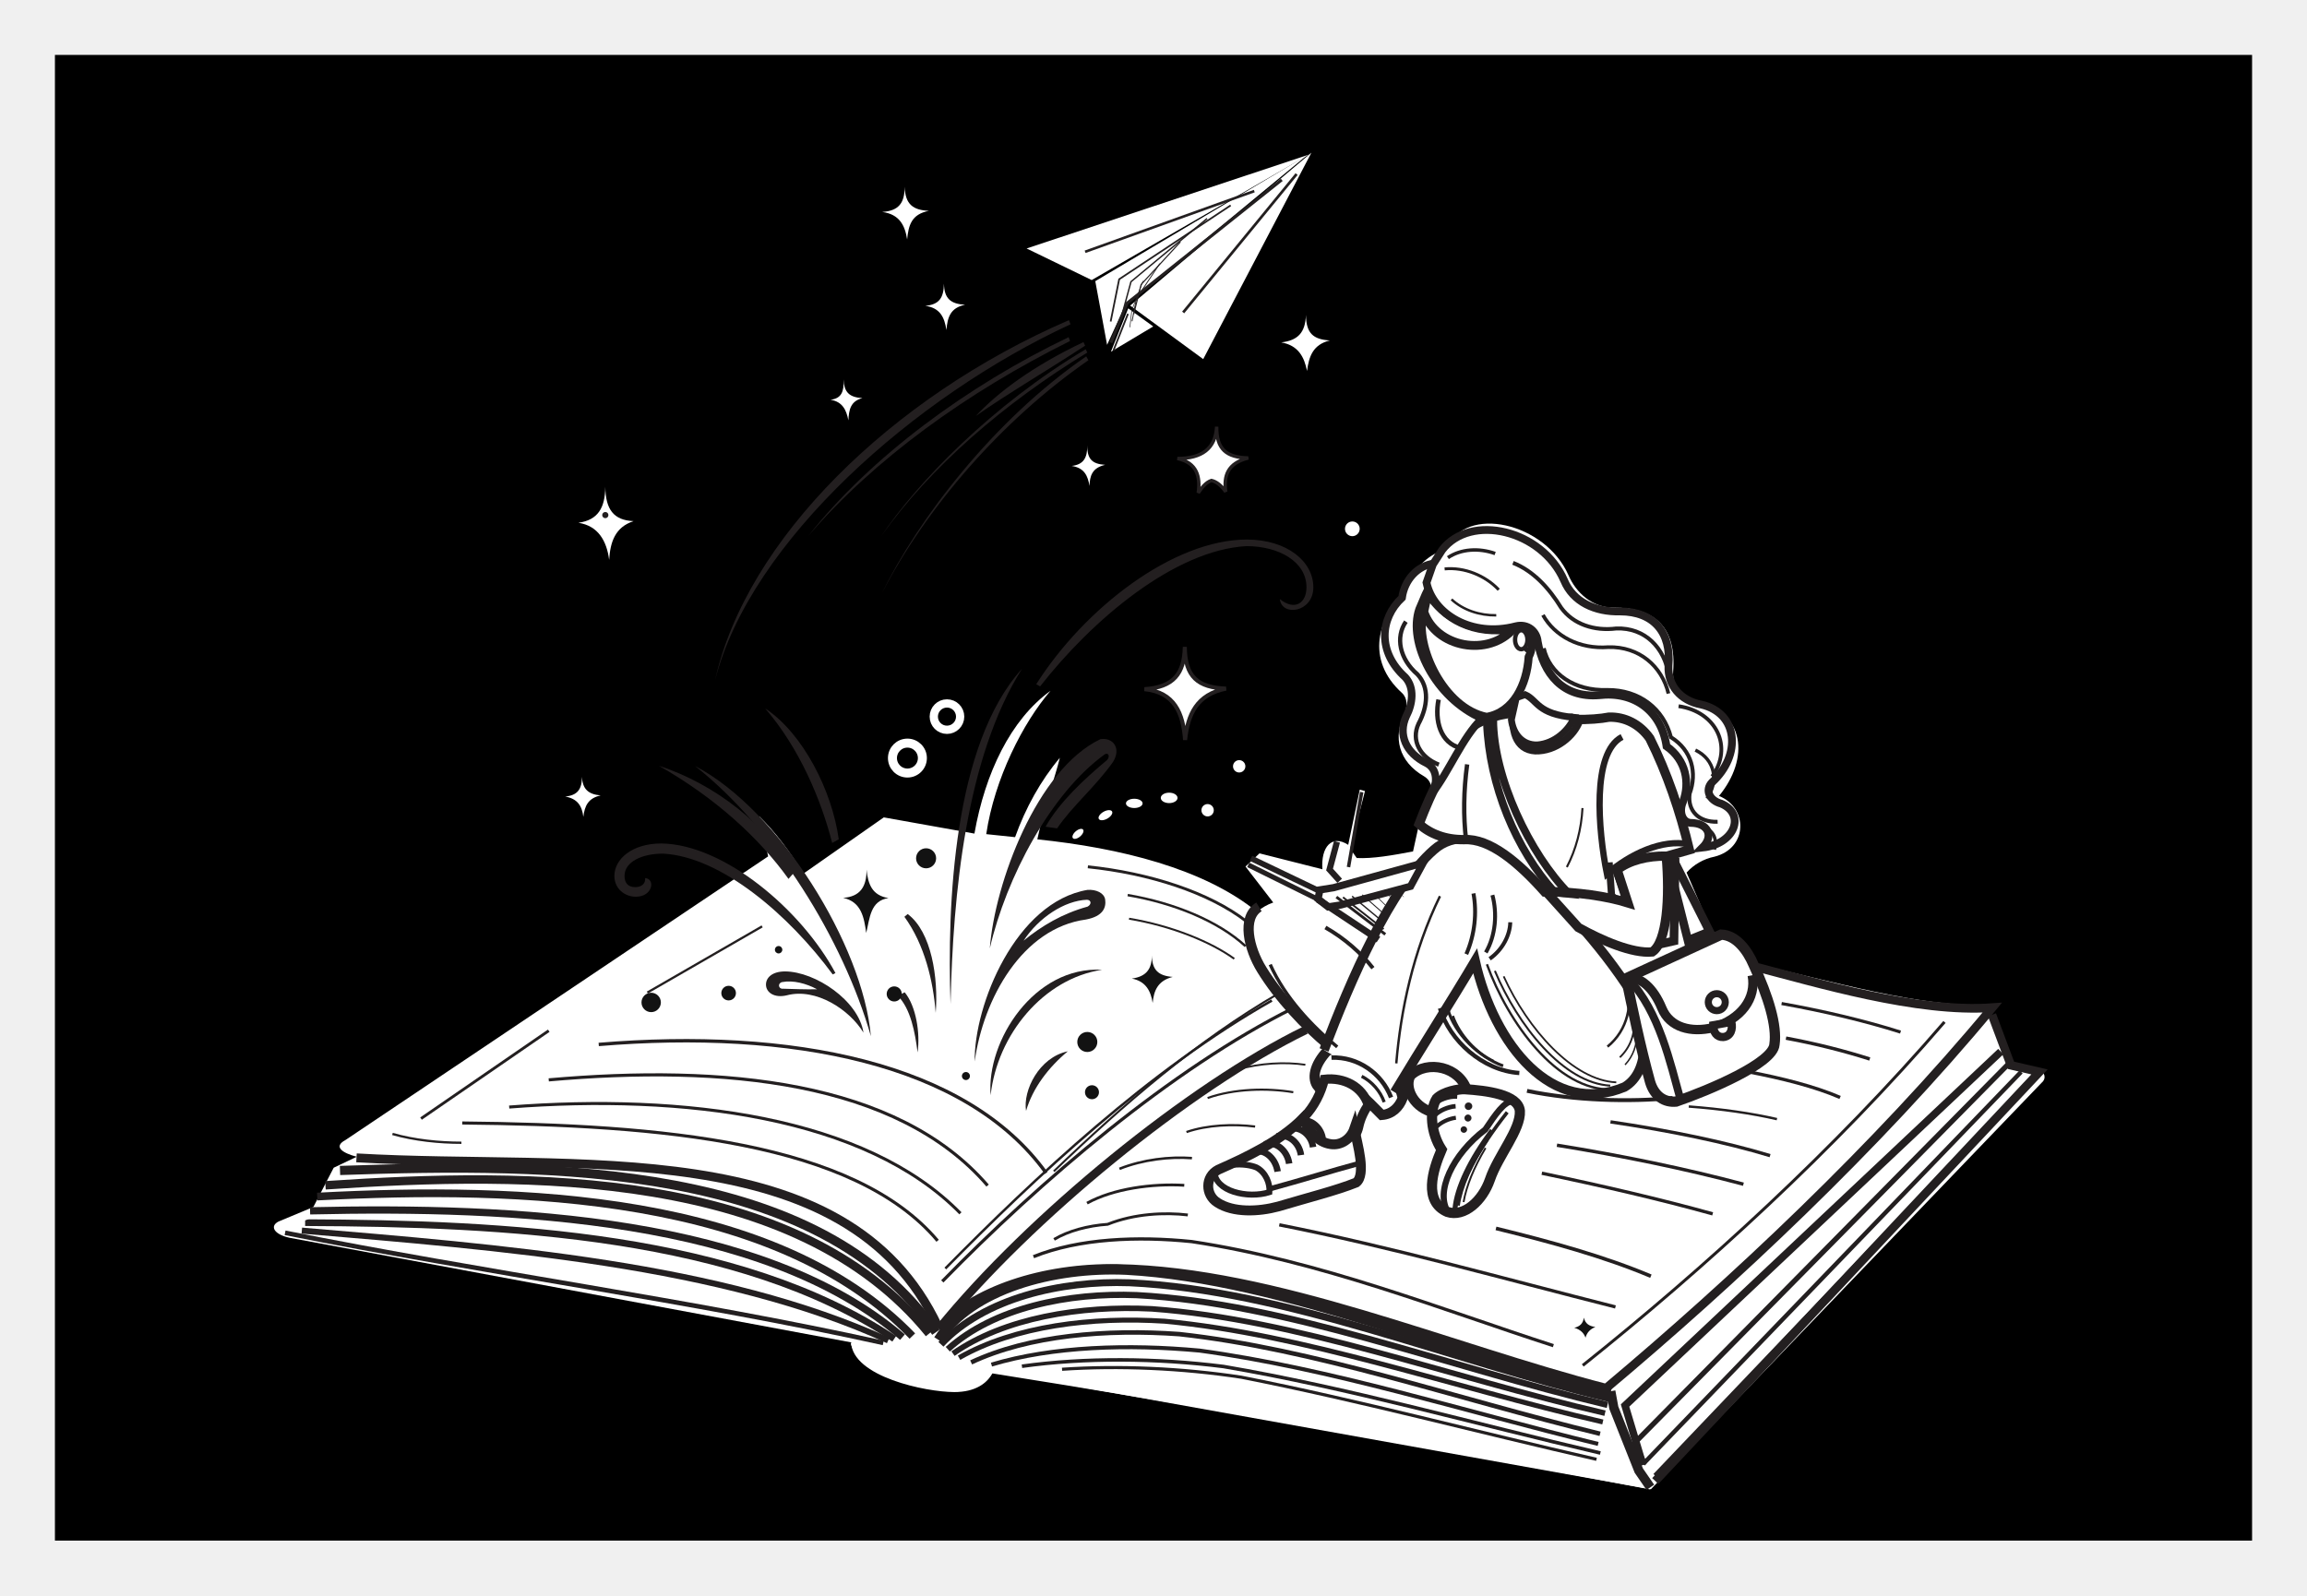
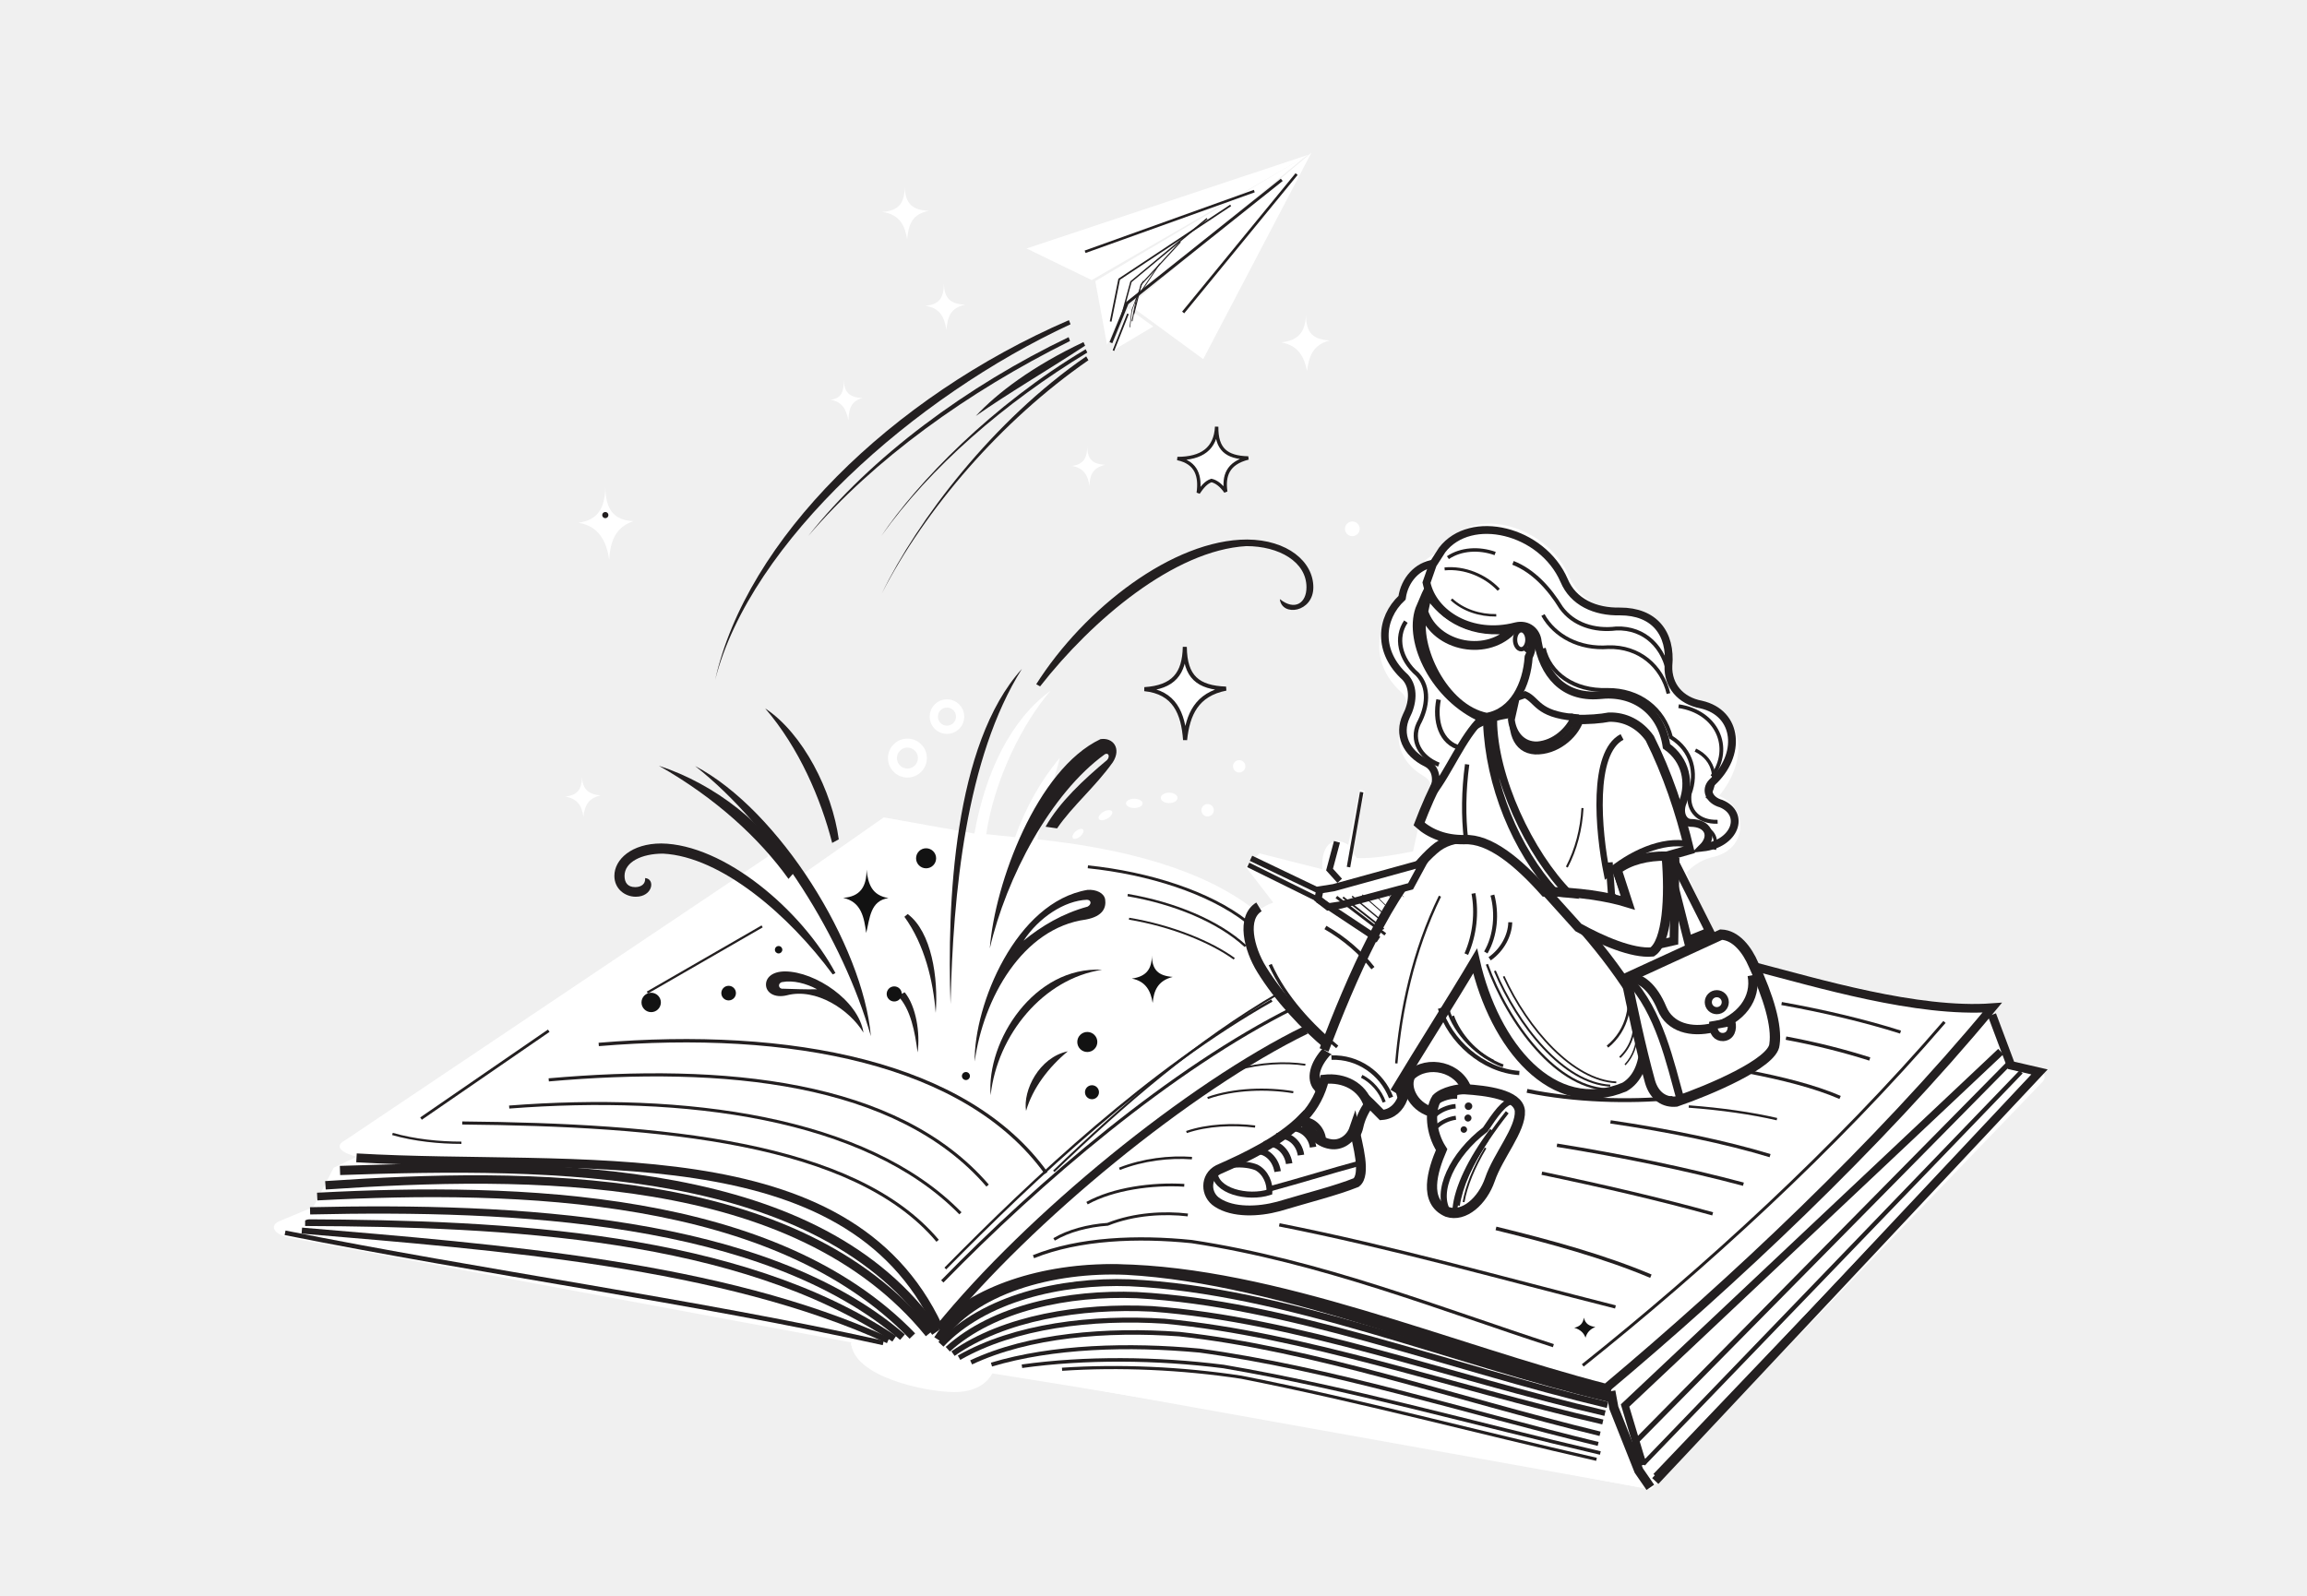
<svg xmlns="http://www.w3.org/2000/svg" width="84" height="58.113" fill="none" viewBox="-2 10.95 84 58.113">
-   <rect y="12.95" width="80" height="54.11" fill="#000" />
  <path d="m72.31 49.94-1.1-0.14-0.8-1.85-0.06-0.42c-2.26 0.16-5.9-0.91-8.47-1.48-0.31-0.6-0.83-1.14-1.53-1.14l-0.94-2.18c0.26-0.29 0.62-0.5 1.02-0.58 1.22-0.31 1.22-1.79 0.16-2.21 1.12-1.36 0.96-3.07-0.87-3.46-0.49-0.1-0.84-0.56-0.8-1.06 0.13-1.62-0.67-2.35-2.17-2.34-0.78 0-1.37-0.55-1.64-1.18-0.84-1.92-3.76-2.59-4.44-0.96-0.59 0.18-1.23 0.65-1.37 1.43-1.18 1.05-1.58 2.62-0.25 3.82 0.2 0.19 0.2 0.49 0.09 0.74-0.43 0.87-0.22 1.76 0.72 2.3 0.28 0.17 0.33 0.52 0.2 0.81l-0.41 1.01-0.2 0.91c-0.74 0.14-1.47 0.27-2.05 0.24l-0.24-0.34 0.54-2.1-0.19-0.05-0.42 2.01c-0.6-0.39-1 0.08-0.94 0.89l-2.29-0.58-0.51 0.48 1.01 1.31c-0.23 0.08-0.43 0.2-0.59 0.34-1.94-1.58-5-2.33-8-2.64 0.25-1.18 0.65-2.27 0.82-2.97-0.7 0.83-1.25 1.83-1.63 2.89l-1.05-0.11c0.3-2.02 1.34-4.06 2.34-5.22-1.45 1.05-2.38 2.99-2.77 5.2l-3.3-0.59-2.93 2.05c-0.49-0.82-1.05-1.55-1.61-2.09l0.33 1.46-15.39 10.33c-0.47 0.25-0.09 0.48 0.41 0.61l-0.84 0.4-0.74 1.43-1.27 0.53c-0.33 0.17-0.16 0.47 0.4 0.59l20.45 3.81c0.05 1.25 2.71 1.81 3.76 1.81 0.73 0 1.2-0.29 1.42-0.75l23.94 4.29 14.28-14.86c0.11-0.14 0.04-0.31-0.08-0.39z" fill="#fff" />
  <path d="m35.38 20 2.37 1.15 7.91-4.57-10.28 3.42z" fill="#fff" />
  <path d="m37.88 21.19 0.43 2.32 0.66-1.44 6.6-5.45-7.69 4.57z" fill="#fff" />
  <path d="m39.15 22.08 2.66 1.95 3.94-7.52-6.6 5.57z" fill="#fff" />
  <path d="m39.08 22.18-0.63 1.58 1.54-0.92-0.91-0.66z" fill="#fff" />
  <path d="m36.92 22.61c-6.49 2.81-11.75 8.01-12.88 13.1 1.29-5.05 7.28-10.33 12.94-12.95l-0.06-0.15z" fill="#231F20" />
  <path d="m36.91 23.23c-3.67 1.76-7.21 4.36-9.48 7.24 2.39-2.79 5.79-5.24 9.53-7.1l-0.05-0.14z" fill="#231F20" />
  <path d="m37.45 23.41c-1.86 0.88-3.14 1.85-3.92 2.69 1.17-0.82 2.51-1.6 3.98-2.56l-0.06-0.13z" fill="#231F20" />
  <path d="m37.53 23.67c-3.42 2.04-6.12 4.84-7.44 6.8 1.78-2.5 4.47-4.84 7.5-6.68l-0.06-0.12z" fill="#231F20" />
  <path d="m37.55 23.93c-3.4 2.34-6.14 5.96-7.44 8.63 1.58-3.07 4.34-6.29 7.52-8.49l-0.08-0.14z" fill="#231F20" />
  <path d="m35.73 35.87c1.75-2.76 4.98-5.27 7.68-5.27 1.46 0.01 2.41 0.8 2.41 1.74 0 0.92-1.15 1.08-1.22 0.43 0.55 0.44 0.97 0.14 0.97-0.43 0-0.93-1-1.5-2.19-1.5-2.62 0.15-5.61 2.68-7.51 5.11l-0.14-0.08z" fill="#231F20" />
  <path d="m25.86 36.75c1.24 1.44 2.03 3.3 2.44 4.9l0.24-0.13c-0.24-1.76-1.3-3.86-2.68-4.77z" fill="#231F20" />
  <path d="m21.99 38.84c2.06 1.17 3.65 2.63 4.72 4.12l0.22-0.25c-1.03-1.71-2.86-3.19-4.94-3.87z" fill="#231F20" />
  <path d="m28.42 46.39c-1.24-2.31-4.06-4.69-6.34-4.72-1.08 0-1.71 0.58-1.71 1.18 0 0.47 0.38 0.76 0.78 0.76 0.62 0 0.72-0.65 0.34-0.68 0.02 0.22-0.15 0.33-0.36 0.33-0.28 0-0.39-0.17-0.39-0.41 0-0.51 0.63-0.81 1.4-0.81 2.12 0.11 4.59 2.24 6.18 4.4l0.1-0.05z" fill="#231F20" />
  <path d="m23.31 38.85c2.88 2.27 5.39 6.31 6.4 9.84-0.29-3.31-3.34-8.24-6.4-9.84z" fill="#231F20" />
  <path d="m35.21 35.31c-2.49 2.75-2.73 8.56-2.6 12.21 0.09-4.02 0.56-8.97 2.6-12.21z" fill="#231F20" />
  <path d="m38.07 37.87c-2.32 1.1-3.85 5.25-4.03 7.62 0.6-2.59 2.22-5.65 4.19-7.07 0.14-0.07 0.19 0.09 0.08 0.21-0.85 0.71-1.73 1.53-2.24 2.43l0.42 0.06c0.55-0.81 1.39-1.51 2.03-2.41 0.32-0.5 0.01-0.91-0.45-0.84z" fill="#231F20" />
  <path d="m37.6 43.36c-2.61 0.44-4.14 4.19-4.11 6.25 0.31-2.29 1.74-4.86 4.05-5.17 0.64-0.12 0.74-0.45 0.7-0.73-0.04-0.24-0.33-0.37-0.64-0.35zm-2.33 1.85c0.55-0.84 1.49-1.46 2.31-1.49 0.16 0.01 0.17 0.17 0.02 0.25-0.91 0.25-1.67 0.7-2.33 1.24z" fill="#231F20" />
  <path d="m38.13 46.27c-2.47-0.14-4.22 2.59-4.06 4.57 0.24-2.2 1.92-4.25 4.06-4.57z" fill="#231F20" />
  <path d="m36.88 49.24c-1.05 0.22-1.64 1.43-1.52 2.17 0.24-0.83 0.82-1.59 1.52-2.17z" fill="#231F20" />
  <path d="m26.59 46.33c-0.48 0-0.7 0.23-0.7 0.48 0 0.29 0.31 0.5 0.76 0.39 1.06-0.28 2.28 0.52 2.79 1.36-0.18-1.17-1.75-2.22-2.85-2.23zm-0.08 0.63c-0.16 0.02-0.21-0.19-0.04-0.24 0.41-0.08 0.89 0.05 1.28 0.26-0.43 0.01-0.84-0.01-1.24-0.02z" fill="#231F20" />
  <path d="m30.69 47.22c0.47 0.47 0.63 1.34 0.72 2.06 0.1-0.69-0.05-1.68-0.47-2.19l-0.25 0.13z" fill="#231F20" />
  <path d="m30.93 44.34c0.74 1.02 1.05 2.35 1.14 3.5 0.1-1.27-0.15-2.95-1.02-3.6l-0.12 0.1z" fill="#231F20" />
  <path d="m29.55 42.62c0.01 0.63-0.24 0.99-0.85 1.03 0.67 0.15 0.76 0.72 0.84 1.28 0.13-0.54 0.15-1.18 0.81-1.27-0.59-0.1-0.74-0.49-0.8-1.04z" fill="#121212" />
  <circle cx="31.72" cy="42.21" r=".365" fill="#121212" />
  <circle cx="30.56" cy="47.15" r=".275" fill="#121212" />
  <circle cx="37.59" cy="48.9" r=".365" fill="#121212" />
  <circle cx="37.76" cy="50.73" r=".255" fill="#121212" />
  <circle cx="21.71" cy="47.46" r=".353" fill="#121212" />
  <circle cx="24.53" cy="47.12" r=".266" fill="#121212" />
  <circle cx="26.35" cy="45.54" r=".135" fill="#121212" />
  <circle cx="33.17" cy="50.14" r=".146" fill="#121212" />
  <path d="m19.8 48.99c6.97-0.58 13.39 0.65 16.29 4.68" stroke="#231F20" stroke-width=".123" />
  <path d="m17.98 50.28c6.35-0.56 12.68 0.02 15.98 3.85" stroke="#231F20" stroke-width=".114" />
  <path d="m16.54 51.27c6.35-0.49 12.98 0.34 16.43 3.87" stroke="#231F20" stroke-width=".11" />
  <path d="m14.83 51.85c7.25 0.07 14.27 0.68 17.31 4.29" stroke="#231F20" stroke-width=".112" />
  <path d="m10.98 53.12c8.01 0.47 17.85-0.96 21.18 6.16" stroke="#231F20" stroke-width=".323" />
  <path d="m10.38 53.58c7.79-0.27 17.45-0.27 21.7 5.89" stroke="#231F20" stroke-width=".334" />
  <path d="m9.85 54.12c7.4-0.5 17.12-0.59 21.98 5.4" stroke="#231F20" stroke-width=".307" />
  <path d="m9.55 54.53c7.41-0.39 16.68-0.09 21.67 5.08" stroke="#231F20" stroke-width=".281" />
  <path d="m9.29 55.05c7.43-0.17 16.51 0.25 21.57 4.6" stroke="#231F20" stroke-width=".264" />
  <path d="m9.11 55.48c7.33 0.03 15.79 0.44 21.45 4.23" stroke="#231F20" stroke-width=".244" />
  <path d="m8.99 55.77c7.19 0.61 15.29 1.22 21.35 4" stroke="#231F20" stroke-width=".219" />
  <path d="m8.38 55.85c7.24 1.45 14.87 2.48 21.78 4.01" stroke="#231F20" stroke-width=".168" />
  <path d="m29.05 59.86c0.34 1.17 2.56 1.65 3.67 1.69 0.66 0.01 1.07-0.24 1.27-0.68 7.97 1.26 16.07 2.72 24.1 4.25" stroke="#fff" stroke-width=".153" />
  <path d="m29.73 60.38c0.55-0.15 1.24-0.35 1.84-0.29 0.84 0.17 1.58 0.66 2.12 1.04" stroke="#fff" stroke-width=".28" />
  <path d="m32.17 59.75c1.18-1.85 4.18-2.67 6.84-2.55 5.81 0.32 12.33 3.29 17.64 4.45" stroke="#231F20" stroke-width=".362" />
  <path d="m32.26 59.91c1.57-1.67 4.35-2.33 6.87-2.24 5.71 0.27 11.68 2.84 17.48 4.22" stroke="#231F20" stroke-width=".253" />
  <path d="m32.51 60.09c1.67-1.51 4.39-2.07 6.88-1.97 5.51 0.3 11.19 2.58 17.14 4" stroke="#231F20" stroke-width=".227" />
  <path d="m32.7 60.25c1.86-1.3 4.63-1.76 7.24-1.63 5.31 0.39 10.76 2.47 16.5 3.8" stroke="#231F20" stroke-width=".202" />
  <path d="m32.92 60.4c2.03-1.16 4.84-1.5 7.49-1.33 5.09 0.48 10.37 2.38 15.95 3.67" stroke="#231F20" stroke-width=".181" />
  <path d="m33.36 60.57c2.1-0.99 4.94-1.22 7.58-1.03 4.93 0.54 9.99 2.33 15.32 3.63" stroke="#231F20" stroke-width=".164" />
  <path d="m34.1 60.65c2.23-0.67 4.99-0.75 7.58-0.51 4.76 0.65 9.59 2.2 14.51 3.4" stroke="#231F20" stroke-width=".146" />
  <path d="m35.21 60.71c2.29-0.32 4.89-0.3 7.34 0.01 4.57 0.78 9.11 2.08 13.72 3.15" stroke="#231F20" stroke-width=".129" />
  <path d="m36.67 60.82c2.08-0.14 4.36-0.04 6.53 0.29 4.26 0.84 8.55 1.99 12.93 2.99" stroke="#231F20" stroke-width=".114" />
  <path d="m32.2 59.33c3.28-4.04 9.12-8.81 13.35-10.87" stroke="#231F20" stroke-width=".304" />
  <path d="m32.31 57.62c3.54-3.63 8.32-7.73 12.79-9.96" stroke="#231F20" stroke-width=".117" />
  <path d="m32.42 57.15c3.25-3.3 7.45-7.25 11.89-9.76" stroke="#231F20" stroke-width=".091" />
  <path d="m36.37 53.61c2.53-2.43 5.23-4.77 8.19-6.48" stroke="#231F20" stroke-width=".073" />
  <path d="m43.84 43.98c-0.64 0.39-0.37 1.52 0.1 2.28 0.64 1.04 1.58 2.04 2.46 2.77" stroke="#231F20" stroke-width=".373" />
  <path d="m46.34 49.21c-0.51 0.54-0.58 1.05-0.35 1.32 1.06-0.43 1.83 0.55 2.32 1.03 0.38-0.03 0.63-0.28 0.76-0.61-0.25-1.3-1.55-2-2.73-1.74z" fill="#fff" stroke="#231F20" stroke-width=".365" />
  <path d="m46.22 50.26c-0.12 0.5-0.37 0.99-0.73 1.37 0.12 0.47 0.52 1.02 1.05 1.07 0.45 0.03 0.84-0.28 0.93-0.71 0.06-0.29 0.19-0.56 0.35-0.8-0.22-0.67-0.88-1.01-1.6-0.93z" fill="#fff" stroke="#231F20" stroke-width=".34" />
  <path d="m45.44 51.68c-0.82 0.83-2.06 1.42-3.08 1.87-0.49 0.25-0.48 0.92-0.03 1.2 0.57 0.37 1.48 0.34 2.22 0.14 1.07-0.32 2.11-0.58 2.83-0.87 0.37-0.29 0.05-1.39-0.07-1.96-0.13 0.38-0.49 0.62-0.86 0.56-0.49-0.07-0.78-0.49-1.01-0.94z" fill="#fff" stroke="#231F20" stroke-width=".359" />
  <path d="m42.22 53.61c0.33-0.28 1.09-0.32 1.53-0.14 0.34 0.18 0.5 0.59 0.47 0.9-0.78 0.25-2-0.03-2-0.76z" stroke="#231F20" stroke-width=".219" />
  <path d="m43.57 52.92c0.41-0.18 0.87 0.17 0.95 0.7" stroke="#231F20" stroke-width=".236" />
  <path d="m44.05 52.63c0.37-0.14 0.82 0.2 0.89 0.7" stroke="#231F20" stroke-width=".236" />
  <path d="m44.5 52.34c0.35-0.12 0.8 0.18 0.87 0.68" stroke="#231F20" stroke-width=".236" />
  <path d="m44.96 52.06c0.33-0.1 0.78 0.18 0.85 0.67" stroke="#231F20" stroke-width=".236" />
  <path d="m45.34 51.78c0.31-0.1 0.74 0.16 0.82 0.63" stroke="#231F20" stroke-width=".236" />
  <path d="m44.23 54.25c1.21-0.33 2.3-0.67 3.19-0.91" stroke="#231F20" stroke-width=".19" />
  <path d="m49.36 50.12c-0.23 0.39 0.06 1.11 0.75 1.32 0.2-0.5 0.78-0.77 1.31-0.75-0.26-0.89-1.45-1.15-2.06-0.57z" fill="#fff" stroke="#231F20" stroke-width=".371" />
  <path d="m51.33 50.62c-0.21-0.01-0.77 0.09-1.02 0.34-0.27 0.43-0.22 1.24 0.18 1.86-0.33 0.77-0.67 1.89 0.21 2.27 0.61 0.2 1.28-0.4 1.55-1.18 0.29-0.86 1.13-1.82 1.09-2.5-0.06-0.6-1.22-0.74-2.01-0.79z" fill="#fff" stroke="#231F20" stroke-width=".371" />
  <path d="m53.07 51.07c-0.28-0.03-0.63 0.48-0.99 1.02-1.19 0.9-1.85 2.29-1.34 3.03" stroke="#231F20" stroke-width=".224" />
  <path d="m50.99 55.03c0.13-0.94 0.83-2.23 1.89-3.57" stroke="#231F20" stroke-width=".129" />
  <path d="m50.94 54.97c0.07-0.77 0.56-1.8 1.36-2.87" stroke="#231F20" stroke-width=".106" />
  <path d="m51.11 54.86c0.1-0.68 0.47-1.53 1.06-2.4" stroke="#231F20" stroke-width=".086" />
  <path d="m51.29 54.73c0.1-0.58 0.38-1.27 0.8-1.97" stroke="#231F20" stroke-width=".068" />
  <path d="m50.19 51.18c0.19-0.19 0.55-0.33 0.87-0.31" stroke="#231F20" stroke-width=".197" />
  <path d="m50.24 51.57c0.17-0.17 0.48-0.31 0.76-0.33" stroke="#231F20" stroke-width=".164" />
  <path d="m50.31 51.99c0.15-0.16 0.44-0.3 0.7-0.33" stroke="#231F20" stroke-width=".147" />
  <circle cx="51.47" cy="51.24" r=".137" fill="#231F20" />
  <circle cx="51.45" cy="51.67" r=".128" fill="#231F20" />
  <circle cx="51.3" cy="52.09" r=".119" fill="#231F20" />
  <path d="m46.21 49.19c0.98-2.57 2.41-5.9 4-7.29 0.69-0.62 1.76-0.52 2.6 0.13 1.84 1.51 3.49 3.34 4.61 5.1 0.62 1.2 0.67 2.86-0.27 3.41-2.62 1.09-4.74-1.51-5.44-4.59-0.86 1.45-1.95 3.15-2.93 4.78" fill="#fff" />
  <path d="m46.21 49.19c0.98-2.57 2.41-5.9 4-7.29 0.69-0.62 1.76-0.52 2.6 0.13 1.84 1.51 3.49 3.34 4.61 5.1 0.62 1.2 0.67 2.86-0.27 3.41-2.62 1.09-4.74-1.51-5.44-4.59-0.86 1.45-1.95 3.15-2.93 4.78" stroke="#231F20" stroke-width=".347" />
  <path d="m50.43 43.59c-0.98 2.01-1.43 4.17-1.59 6.09" stroke="#231F20" stroke-width=".087" />
  <path d="m51.65 43.49c0.13 0.7 0.05 1.5-0.26 2.21" stroke="#231F20" stroke-width=".143" />
  <path d="m52.34 43.55c0.18 0.67 0.12 1.47-0.24 2.09" stroke="#231F20" stroke-width=".143" />
  <path d="m52.99 44.54c-0.01 0.48-0.29 1.01-0.75 1.33" stroke="#231F20" stroke-width=".143" />
  <path d="m52.14 46.07c0.77 2.12 2.55 4.61 4.55 4.56" stroke="#231F20" stroke-width=".083" />
  <path d="m52.43 46.31c0.83 1.98 2.49 4.09 4.2 4.18" stroke="#231F20" stroke-width=".072" />
  <path d="m52.75 46.51c0.88 1.93 2.53 3.79 4.1 3.86" stroke="#231F20" stroke-width=".064" />
  <path d="m57.22 46.68c0.24 0.81 0.06 1.78-0.69 2.39" stroke="#231F20" stroke-width=".091" />
  <path d="m57.48 48.14c0.06 0.44-0.11 0.95-0.5 1.32" stroke="#231F20" stroke-width=".066" />
  <path d="m57.59 48.6c0.02 0.39-0.12 0.81-0.42 1.13" stroke="#231F20" stroke-width=".054" />
  <path d="m46.26 44.73c0.7 0.4 1.29 0.92 1.73 1.48" stroke="#231F20" stroke-width=".141" />
  <path d="m44.25 46.08c0.54 1.21 1.53 2.25 2.44 3" stroke="#231F20" stroke-width=".121" />
  <path d="m46.48 49.47c0.96-0.04 1.83 0.57 2.17 1.45" stroke="#231F20" stroke-width=".161" />
  <path d="m47.58 50.15c0.37 0.19 0.68 0.54 0.82 0.94" stroke="#231F20" stroke-width=".116" />
  <path d="m61.85 46.09c0.54 1.16 0.86 2.22 0.76 2.9-0.05 0.68-2.36 1.66-3.58 2.08-0.41 0.04-0.79-0.18-0.95-0.72-0.36-1.3-0.66-2.76-0.87-3.77l3.46-1.59c0.54 0.02 0.95 0.56 1.18 1.1z" fill="#fff" stroke="#231F20" stroke-width=".376" />
  <path d="m57.26 46.56c0.46-0.05 0.94 0.36 1.25 1.11 0.29 0.71 1.07 0.9 1.86 0.71 1.03-0.31 1.59-1.07 1.43-1.91" stroke="#231F20" stroke-width=".34" />
  <circle cx="60.51" cy="47.45" r=".309" stroke="#231F20" stroke-width=".259" />
  <path d="m60.38 48.29c0 0.25 0.13 0.44 0.36 0.43 0.28-0.02 0.36-0.29 0.3-0.55l-0.66 0.12z" fill="#fff" stroke="#231F20" stroke-width=".298" />
  <path d="m57.3 46.61c1.12 1.19 1.51 3.04 1.9 4.43" stroke="#231F20" stroke-width=".284" />
  <path d="m58.95 45.22 0.04-2.93-0.11-0.07-0.85 0.17 0.21 2.99 0.71-0.16z" fill="#fff" stroke="#231F20" stroke-width=".316" />
  <path d="m58.92 42.24 1.33 2.64-0.79 0.32-0.73-2.89 0.19-0.07z" stroke="#231F20" stroke-width=".31" />
  <path d="m56.58 37.07c-0.56 0.11-1.82 0.17-3.32-0.17-0.57 0.05-1.18 0.19-1.61 0.49-0.91 1.09-1.53 2.39-1.98 3.57 0.4 0.36 0.96 0.58 1.64 0.57 0.93-0.05 1.97 0.82 2.94 1.91 1.2 0.09 2.35 0.24 3.07 0.43l-0.44-1.22 2.63-0.75c-0.33-1.39-0.81-2.8-1.44-4.06-0.37-0.52-0.91-0.79-1.49-0.77z" fill="#fff" stroke="#231F20" stroke-width=".34" />
  <path d="m57.06 37.79c-1.11 0.58-0.87 3.39-0.55 4.99 0.84-0.73 2.02-1.28 2.98-1.08" stroke="#231F20" stroke-width=".23" />
  <path d="m56.59 42.36 0.09 1.22 0.69 0.48" stroke="#231F20" stroke-width=".259" />
  <path d="m58.67 42.13c0.13 1.5 0.03 3.13-0.51 3.49-0.72 0.07-1.85-0.42-2.69-0.89l-1.18-1.31c1.18 0.02 2.2 0.17 2.98 0.41l-0.39-1.2c0.45-0.35 1.11-0.51 1.79-0.5z" fill="#fff" stroke="#231F20" stroke-width=".34" />
  <path d="m55.62 40.38c-0.04 0.77-0.24 1.52-0.57 2.15" stroke="#231F20" stroke-width=".075" />
  <path d="m51.42 38.79c-0.13 0.96-0.14 1.9-0.04 2.74" stroke="#231F20" stroke-width=".158" />
  <path d="m52.37 37.17c0.01 2.09 1.32 4.88 2.77 6.34l-0.52-0.05c-1.43-1.57-2.39-3.91-2.48-6.18l0.23-0.11z" stroke="#231F20" stroke-width=".28" />
  <path d="m53.15 36.69c-0.16 0.84 0.04 1.56 0.75 1.6 0.75 0.02 1.41-0.54 1.61-1.09l-0.28-0.12c-0.57 0.06-1.36-0.09-2.08-0.39z" fill="#fff" stroke="#231F20" stroke-width=".276" />
  <path d="m53.21 36.36-0.18 0.8c0.06 0.51 0.39 0.94 0.95 0.92 0.63-0.05 1.14-0.53 1.34-1-1.36-0.12-1.33-0.63-1.79-0.83l-0.32 0.11z" fill="#fff" stroke="#231F20" stroke-width=".248" />
  <path d="m49.82 33.28c-0.31 1.19 0.74 3.47 2.31 3.78 0.98-0.17 1.46-1.17 1.53-2.18 0.16-0.31 0.17-0.75-0.03-1.02-0.13-0.17-0.37-0.15-0.55-0.02-1.25 0.65-2.4 0.18-3.26-0.56z" fill="#fff" stroke="#231F20" stroke-width=".294" />
  <path d="m53.42 34.15c0.04 0.34 0.15 0.59 0.43 0.5" stroke="#231F20" stroke-width=".184" />
  <ellipse cx="53.39" cy="34.25" rx=".225" ry=".346" fill="#fff" stroke="#231F20" stroke-width=".158" />
  <path d="m49.84 33.23c0.44 1.31 2.36 1.67 3.28 0.6-1.47 0.27-2.56-0.38-3.13-1.3l-0.15 0.7z" fill="#fff" stroke="#231F20" stroke-width=".322" />
  <path d="m50.22 31.47c-0.61 0.08-1.08 0.6-1.17 1.25-0.81 0.76-0.9 1.98 0.12 2.9 0.34 0.38 0.27 0.96 0.03 1.42-0.3 0.65-0.02 1.34 0.75 1.71 0.39 0.21 0.4 0.71 0.19 1.1 0.62-0.79 1.11-2.05 1.82-2.73-1.73-0.76-2.7-2.79-2.29-3.98l0.23-0.54 0.32-0.66 0.23-0.43-0.23-0.04z" fill="#fff" stroke="#231F20" stroke-width=".276" />
  <path d="m49.19 33.59c-0.39 0.57-0.23 1.36 0.42 1.92 0.45 0.48 0.37 1.19 0.04 1.8-0.28 0.6 0.05 1.22 0.74 1.49" stroke="#231F20" stroke-width=".155" />
  <path d="m50.38 36.43c-0.15 0.76 0.06 1.59 0.82 1.77" stroke="#231F20" stroke-width=".166" />
  <path d="m50.51 30.98c1.04-1.35 3.64-0.73 4.44 1.11 0.33 0.79 1.13 1.15 2.04 1.13 1.23 0 1.87 0.78 1.76 1.98-0.03 0.72 0.44 1.27 1.19 1.41 1.36 0.31 1.48 1.85 0.39 2.84-0.25 0.27-0.1 0.65 0.34 0.77 0.89 0.37 0.52 1.47-0.68 1.6 0.42-0.42 0.21-0.9-0.44-0.9-0.3-0.03-0.43-0.41-0.27-0.77 0.26-0.69 0.11-1.52-0.6-2.02-0.19-1.28-1.17-2.01-2.45-1.86-1.33 0.11-2.04-0.79-2.24-1.95-0.03-0.36-0.35-0.67-0.8-0.56-1.61 0.42-3.01-0.45-3.25-1.59l0.23-0.66 0.34-0.53z" fill="#fff" stroke="#231F20" stroke-width=".284" />
  <path d="m50.72 31.26c0.47-0.32 1.13-0.36 1.72-0.15" stroke="#231F20" stroke-width=".126" />
  <path d="m50.6 31.67c0.72-0.07 1.48 0.24 1.97 0.76" stroke="#231F20" stroke-width=".108" />
  <path d="m50.85 32.78c0.42 0.39 1.03 0.59 1.63 0.58" stroke="#231F20" stroke-width=".089" />
  <path d="m53.09 31.45c0.74 0.29 1.32 0.93 1.75 1.63 0.44 0.61 1.21 0.86 2.01 0.76 1.05-0.04 1.76 0.71 1.91 1.7" stroke="#231F20" stroke-width=".144" />
  <path d="m54.18 33.35c0.43 0.77 1.33 1.25 2.38 1.17 1.12-0.03 1.95 0.69 2.19 1.69" stroke="#231F20" stroke-width=".134" />
  <path d="m54.21 34.56c0.21 0.92 1.1 1.56 2.31 1.52 1.17-0.01 2.05 0.68 2.32 1.72 0.77 0.48 0.96 1.3 0.68 2.06-0.08 0.62 0.33 1.04 1.02 1.02" stroke="#231F20" stroke-width=".143" />
  <path d="m59.12 36.67c1.38 0.2 1.99 1.49 1.22 2.56" stroke="#231F20" stroke-width=".137" />
  <path d="m59.73 38.27c0.72 0.34 0.86 1.14 0.42 1.76" stroke="#231F20" stroke-width=".123" />
  <path d="m59.88 41.04c0.48 0.08 0.67 0.44 0.54 0.85" stroke="#231F20" stroke-width=".123" />
  <path d="m61.82 46.14c2.33 0.6 5.98 1.71 8.72 1.51-4.22 5.09-9.45 9.99-14.06 13.86-5.67-1.46-12.06-4.26-17.79-4.36-2.74-0.05-5.27 0.82-6.5 2.2" stroke="#231F20" stroke-width=".316" />
  <path d="m70.53 47.91 0.69 1.84 1.04 0.24-13.99 14.9" stroke="#231F20" stroke-width=".31" />
  <path d="m70.85 49.25-13.68 12.89 0.65 2.17" stroke="#231F20" stroke-width=".272" />
  <path d="m71.15 49.68-13.63 13.82 0.32 0.69" stroke="#231F20" stroke-width=".189" />
  <path d="m71.59 49.99-13.76 14.28" stroke="#231F20" stroke-width=".158" />
  <path d="m72.13 50.13-13.88 14.55" stroke="#231F20" stroke-width=".131" />
  <path d="m56.65 61.62 0.11 0.6 0.91 2.29 0.42 0.61" stroke="#231F20" stroke-width=".337" />
  <path d="m44.58 55.56c4.1 0.81 8.17 1.96 12.24 2.99" stroke="#231F20" stroke-width=".119" />
  <path d="m52.47 55.69c2 0.49 3.93 1.02 5.64 1.74" stroke="#231F20" stroke-width=".132" />
  <path d="m54.14 53.68c2.21 0.46 4.35 0.96 6.22 1.48" stroke="#231F20" stroke-width=".12" />
  <path d="m54.69 52.66c2.36 0.38 4.69 0.86 6.79 1.42" stroke="#231F20" stroke-width=".123" />
  <path d="m56.64 51.81c2.17 0.32 4.2 0.74 5.81 1.23" stroke="#231F20" stroke-width=".12" />
  <path d="m59.49 51.25c1.2 0.09 2.3 0.25 3.21 0.46" stroke="#231F20" stroke-width=".087" />
  <path d="m61.68 49.99c1.19 0.23 2.4 0.53 3.32 0.93" stroke="#231F20" stroke-width=".121" />
  <path d="m63.03 48.76c1.08 0.2 2.11 0.46 3.05 0.76" stroke="#231F20" stroke-width=".123" />
  <path d="m62.87 47.5c1.57 0.28 3.07 0.64 4.33 1.04" stroke="#231F20" stroke-width=".113" />
  <path d="m68.8 48.17c-4.01 4.66-8.76 8.99-13.17 12.51" stroke="#231F20" stroke-width=".108" />
  <path d="m35.63 56.72c1.66-0.67 3.8-0.75 5.76-0.55 4.7 0.71 9.05 2.46 13.17 3.79" stroke="#231F20" stroke-width=".119" />
  <path d="m36.38 56.09c0.52-0.31 1.23-0.5 1.95-0.55 0.97-0.39 2.09-0.44 2.92-0.34" stroke="#231F20" stroke-width=".103" />
  <path d="m37.58 54.77c0.96-0.53 2.38-0.72 3.54-0.65" stroke="#231F20" stroke-width=".102" />
  <path d="m38.76 53.52c0.86-0.34 1.83-0.45 2.64-0.39" stroke="#231F20" stroke-width=".091" />
  <path d="m41.2 52.18c0.76-0.26 1.7-0.3 2.5-0.2" stroke="#231F20" stroke-width=".08" />
  <path d="m41.97 50.94c0.97-0.34 2.16-0.37 3.12-0.21" stroke="#231F20" stroke-width=".076" />
  <path d="m43.07 49.9c0.81-0.23 1.72-0.28 2.46-0.17" stroke="#231F20" stroke-width=".067" />
  <path d="m50.43 47.67c0.35 1.18 1.55 2.27 2.89 2.36" stroke="#231F20" stroke-width=".155" />
  <path d="m50.72 47.72c0.26 0.88 1.1 1.72 2.01 2.05" stroke="#231F20" stroke-width=".108" />
  <path d="m50.9 47.95c0.24 0.68 0.85 1.35 1.49 1.65" stroke="#231F20" stroke-width=".086" />
  <path d="m53.6 50.68c1.74 0.36 3.71 0.41 5.3 0.26" stroke="#231F20" stroke-width=".141" />
  <circle cx="47.24" cy="30.21" r=".268" fill="#fff" />
  <circle cx="43.12" cy="38.86" r=".225" fill="#fff" />
  <circle cx="41.97" cy="40.46" r=".225" fill="#fff" />
  <ellipse cx="40.57" cy="40.01" rx=".305" ry=".19" fill="#fff" />
  <ellipse cx="39.3" cy="40.21" rx=".303" ry=".169" fill="#fff" />
  <ellipse transform="rotate(-29.54 38.25 40.64)" cx="38.25" cy="40.64" rx=".277" ry=".142" fill="#fff" />
  <ellipse transform="rotate(-40.27 37.25 41.32)" cx="37.25" cy="41.32" rx=".242" ry=".123" fill="#fff" />
  <ellipse transform="rotate(-49.07 36.41 42.14)" cx="36.41" cy="42.14" rx=".184" ry=".113" fill="#fff" />
  <ellipse transform="rotate(-54.52 35.74 42.93)" cx="35.74" cy="42.93" rx=".158" ry=".093" fill="#fff" />
  <path d="m37.61 42.52c2.22 0.23 4.42 0.93 5.79 2" stroke="#231F20" stroke-width=".105" />
  <path d="m39.06 43.55c1.7 0.29 3.3 0.95 4.29 1.86" stroke="#231F20" stroke-width=".087" />
  <path d="m39.11 44.41c1.56 0.26 2.99 0.85 3.83 1.46" stroke="#231F20" stroke-width=".071" />
  <path d="m25.75 44.69-4.18 2.41" stroke="#231F20" stroke-width=".082" />
  <path d="m17.98 48.49-4.65 3.2" stroke="#231F20" stroke-width=".103" />
  <path d="m12.29 52.25c0.8 0.23 1.71 0.32 2.51 0.32" stroke="#231F20" stroke-width=".083" />
  <path d="m8.15 55.61c0.29-0.06 0.77-0.19 1.1-0.34" stroke="#fff" stroke-width=".131" />
  <path d="m19.19 39.24c0.02 0.45 0.23 0.64 0.68 0.68-0.45 0.1-0.58 0.37-0.63 0.78-0.05-0.41-0.22-0.66-0.66-0.74 0.44-0.04 0.61-0.26 0.61-0.72z" fill="#fff" />
  <path d="m20.04 28.68c0.01 0.82 0.3 1.22 1.03 1.25-0.68 0.22-0.85 0.77-0.89 1.41-0.09-0.69-0.4-1.24-1.12-1.35 0.72-0.1 0.97-0.55 0.98-1.31z" fill="#fff" />
  <circle cx="20.04" cy="29.71" r=".113" fill="#231F20" />
  <path d="m30.94 17.75c0.02 0.65 0.31 0.85 0.88 0.88-0.63 0.12-0.74 0.52-0.79 1.04-0.08-0.51-0.28-0.92-0.91-1 0.59-0.04 0.82-0.31 0.82-0.92z" fill="#fff" />
  <path d="m32.37 21.28c0.01 0.55 0.25 0.74 0.77 0.77-0.54 0.11-0.64 0.46-0.68 0.92-0.07-0.46-0.23-0.81-0.77-0.88 0.51-0.05 0.67-0.29 0.68-0.81z" fill="#fff" />
  <path d="m28.72 24.77c0.01 0.47 0.21 0.65 0.68 0.68-0.43 0.11-0.49 0.42-0.51 0.81-0.07-0.37-0.21-0.68-0.65-0.75 0.4-0.05 0.49-0.29 0.48-0.74z" fill="#fff" />
  <path d="m45.55 22.42c0.01 0.67 0.26 0.89 0.87 0.93-0.62 0.15-0.76 0.59-0.83 1.11-0.1-0.5-0.31-0.93-0.94-1.04 0.62-0.07 0.88-0.37 0.9-1z" fill="#fff" />
  <circle cx="32.48" cy="37.05" r=".48" stroke="#fff" stroke-width=".301" />
  <circle cx="31.04" cy="38.56" r=".545" stroke="#fff" stroke-width=".328" />
  <path d="m41.14 34.51c0.01 1.1 0.48 1.48 1.5 1.52-1.07 0.21-1.39 0.94-1.49 1.87-0.07-0.97-0.38-1.74-1.48-1.85 1.06-0.07 1.45-0.56 1.47-1.54z" fill="#fff" stroke="#231F20" stroke-width=".147" />
  <path d="m42.3 26.49c-0.01 0.82 0.35 1.12 1.15 1.14-0.76 0.19-0.9 0.66-0.82 1.23-0.16-0.23-0.34-0.37-0.52-0.41-0.19 0.06-0.34 0.24-0.48 0.45 0.08-0.58-0.04-1.1-0.76-1.25 0.89 0 1.39-0.36 1.43-1.16z" fill="#fff" stroke="#231F20" stroke-width=".124" />
  <path d="m37.59 27.17c-0.01 0.5 0.18 0.68 0.65 0.71-0.48 0.11-0.56 0.41-0.57 0.77-0.06-0.36-0.18-0.66-0.65-0.73 0.44-0.05 0.57-0.3 0.57-0.75z" fill="#fff" />
  <path d="m55.67 58.94c0.05 0.21 0.18 0.31 0.42 0.34-0.2 0.08-0.31 0.21-0.36 0.39-0.06-0.17-0.19-0.3-0.41-0.36 0.21-0.05 0.32-0.16 0.35-0.37z" fill="#121212" />
  <path d="m39.94 45.75c0.01 0.52 0.23 0.74 0.76 0.78-0.55 0.14-0.69 0.51-0.73 0.95-0.07-0.44-0.25-0.79-0.76-0.89 0.52-0.07 0.73-0.34 0.73-0.84z" fill="#121212" />
  <path d="m45.21 17.29-4.13 5.04" stroke="#231F20" stroke-width=".098" />
  <path d="m44.67 17.5-5.63 4.49-0.59 1.44" stroke="#231F20" stroke-width=".108" />
  <path d="m43.67 17.91-6.16 2.21" stroke="#231F20" stroke-width=".094" />
  <path d="m42.81 18.43-4.06 2.69-0.31 1.54" stroke="#231F20" stroke-width=".063" />
  <path d="m41.95 18.91-2.77 2.3-0.35 1.29" stroke="#231F20" stroke-width=".052" />
  <path d="m40.98 19.76-1.43 1.55-0.27 1.08" stroke="#231F20" stroke-width=".041" />
  <path d="m40.23 20.55-0.85 1.27-0.16 0.83" stroke="#231F20" stroke-width=".032" />
  <path d="m39.62 21.18-0.41 1.07-0.07 0.62" stroke="#231F20" stroke-width=".023" />
  <path d="m39.07 22.38-0.53 1.34" stroke="#231F20" stroke-width=".063" />
  <path d="m47.58 39.8-0.48 2.73" stroke="#231F20" stroke-width=".126" />
  <path d="m46.68 41.61-0.27 1.01 0.37 0.41" stroke="#231F20" stroke-width=".225" />
  <path d="m49.82 42.38-3.26 0.9-0.5 0.08-0.07 0.33 0.37 0.29 0.46-0.07 2.54-0.68 0.46-0.85z" fill="#fff" stroke="#231F20" stroke-width=".264" />
  <path d="m43.55 42.21 2.57 1.23" stroke="#231F20" stroke-width=".207" />
  <path d="m43.45 42.45 2.59 1.28" stroke="#231F20" stroke-width=".18" />
  <path d="m45.99 43.71 2.2 1.46" stroke="#231F20" stroke-width=".245" />
  <path d="m46.66 43.62 1.78 1.36" stroke="#231F20" stroke-width=".103" />
  <path d="m46.9 43.63 1.48 1.16" stroke="#231F20" stroke-width=".067" />
  <path d="m47.23 43.59 1.18 0.98" stroke="#231F20" stroke-width=".049" />
  <path d="m47.6 43.54 0.89 0.78" stroke="#231F20" stroke-width=".036" />
  <path d="m48.01 43.49 0.63 0.62" stroke="#231F20" stroke-width=".026" />
  <path d="m48.45 43.44 0.4 0.42" stroke="#231F20" stroke-width=".018" />
  <path d="m48.88 43.38 0.23 0.24" stroke="#231F20" stroke-width=".012" />
</svg>
